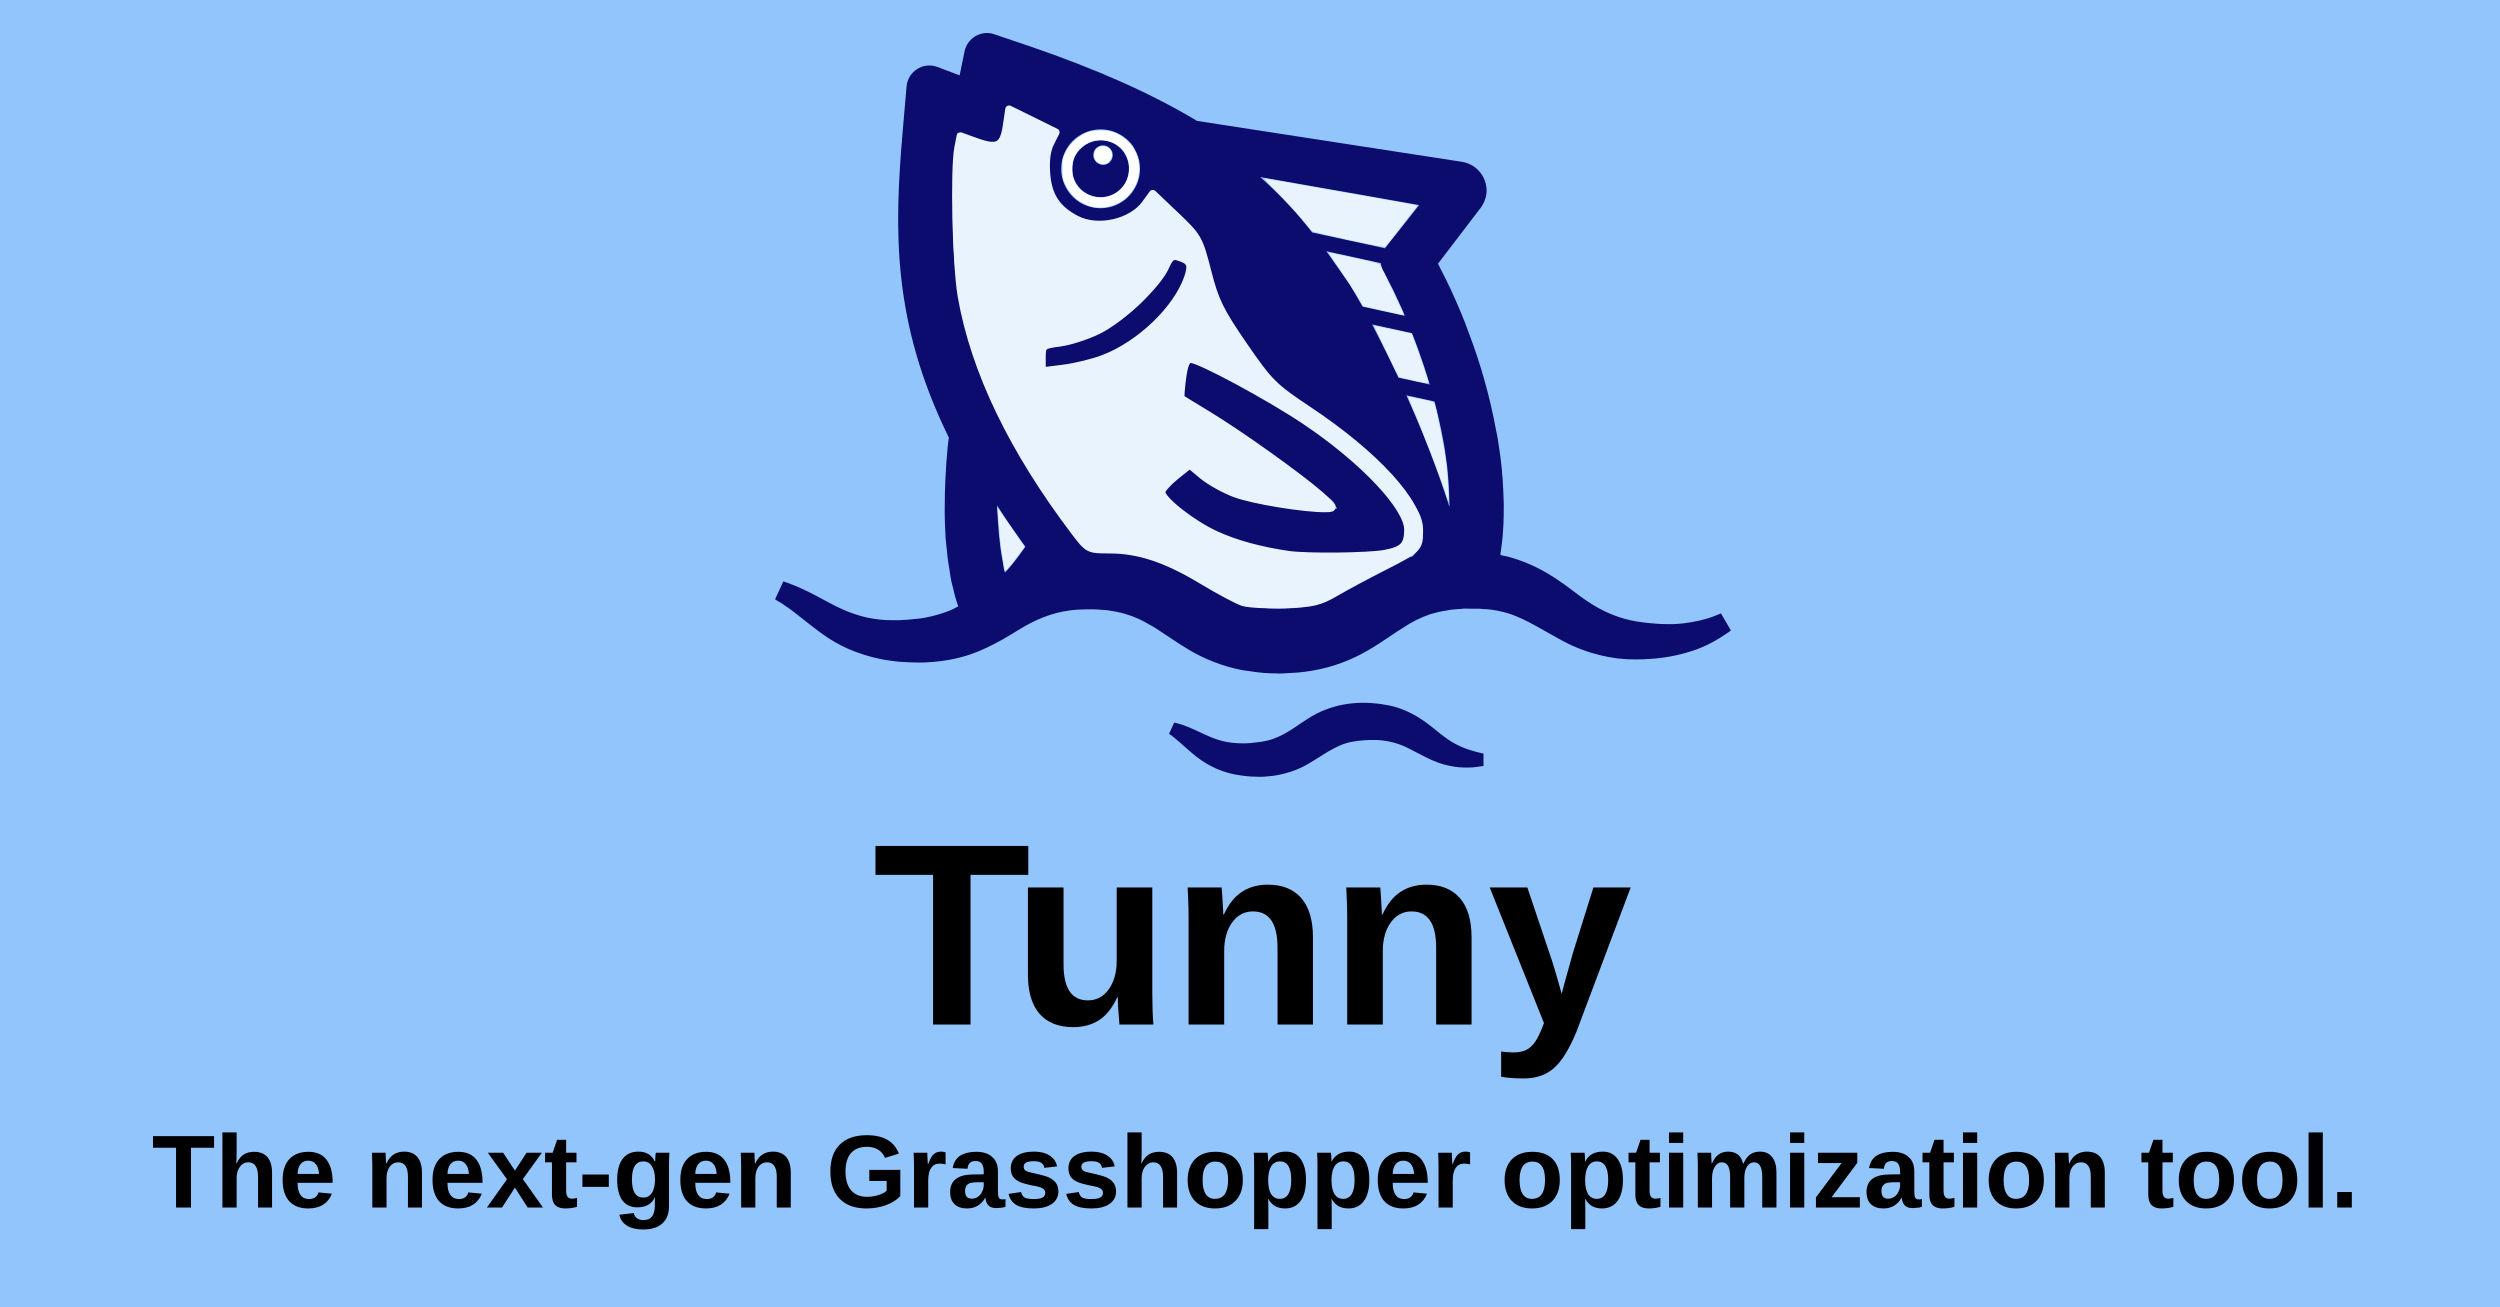
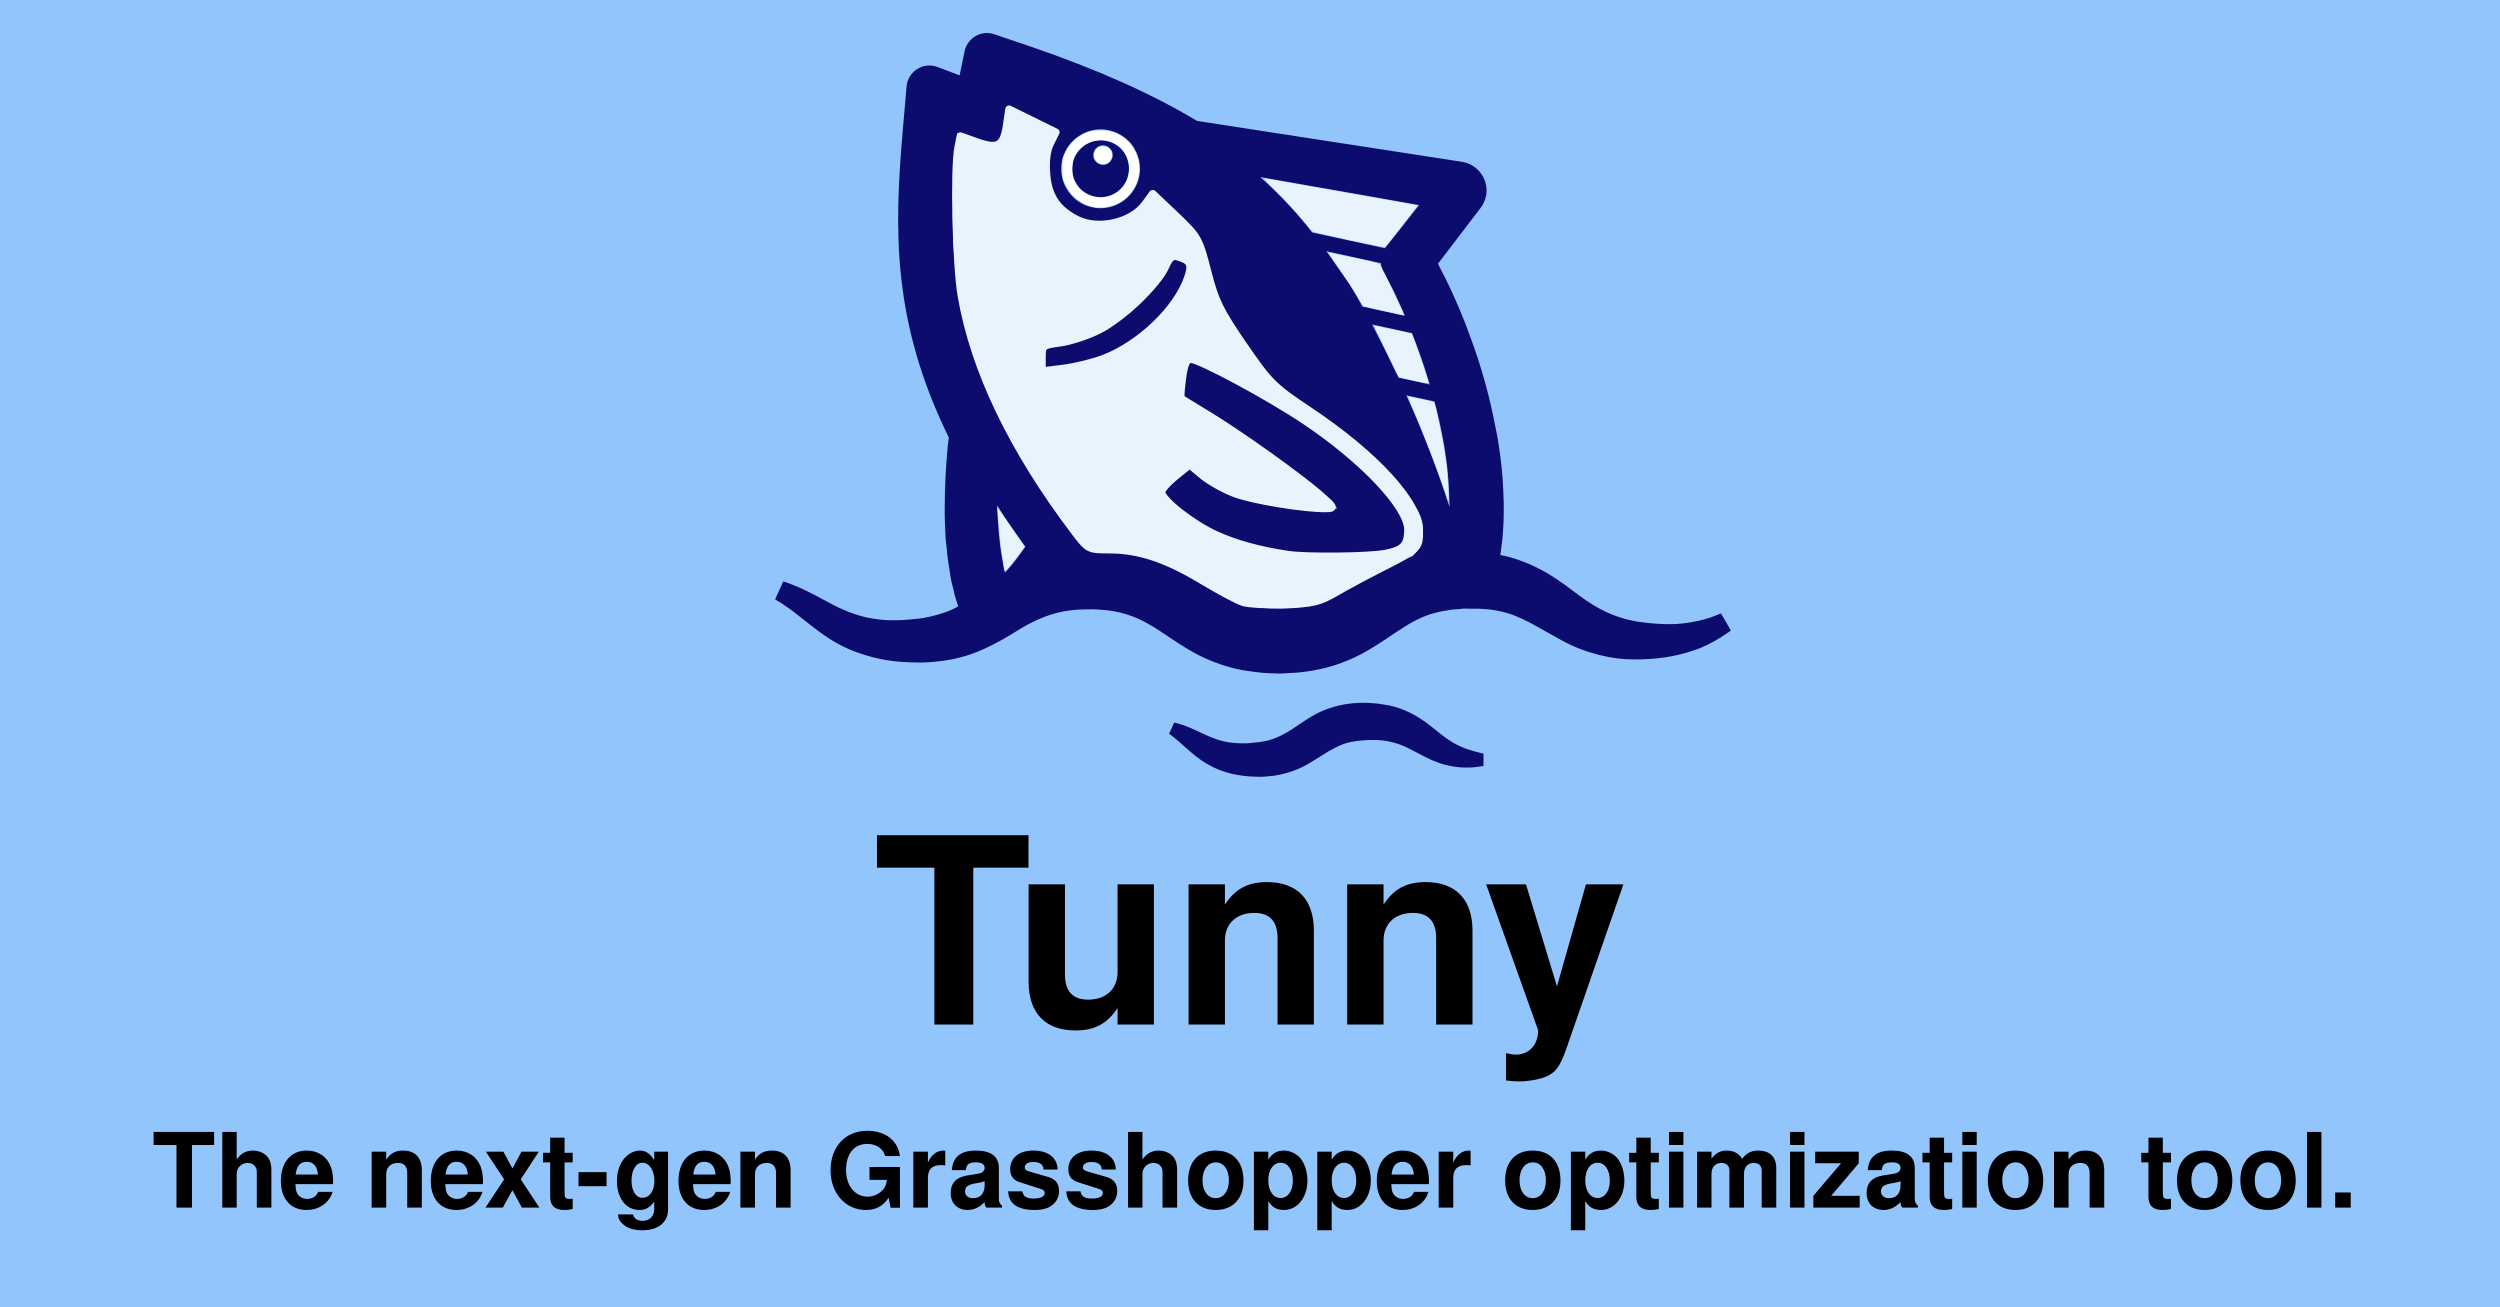
<svg xmlns="http://www.w3.org/2000/svg" xmlns:xlink="http://www.w3.org/1999/xlink" width="800" height="418" viewBox="0 0 211.667 110.596" version="1.1" id="svg8">
  <defs id="defs2">
    <linearGradient id="linearGradient974">
      <stop style="stop-color:#4b4b4b;stop-opacity:1;" offset="0" id="stop970" />
      <stop style="stop-color:#4b4b4b;stop-opacity:0;" offset="1" id="stop972" />
    </linearGradient>
    <rect x="23.624" y="86.179" width="23.035" height="17.804" id="rect904" />
    <rect x="23.624" y="86.179" width="15.686" height="13.229" id="rect904-4" />
    <rect x="23.624" y="86.179" width="15.686" height="13.229" id="rect917" />
    <rect x="23.624" y="86.179" width="15.686" height="13.229" id="rect904-4-7" />
    <rect x="23.624" y="86.179" width="15.686" height="13.229" id="rect946" />
    <rect x="23.624" y="86.179" width="15.686" height="13.229" id="rect904-8" />
    <rect x="23.624" y="86.179" width="15.686" height="13.229" id="rect976" />
    <rect x="23.624" y="86.179" width="24.207" height="17.042" id="rect904-9" />
    <rect x="23.624" y="86.179" width="15.686" height="13.229" id="rect1005" />
    <rect x="23.624" y="86.179" width="15.686" height="13.229" id="rect904-9-7" />
    <rect x="23.624" y="86.179" width="15.686" height="13.229" id="rect1034" />
    <rect x="23.624" y="86.179" width="17.497" height="14.21" id="rect904-94" />
    <rect x="23.624" y="86.179" width="15.686" height="13.229" id="rect1064" />
    <rect x="23.624" y="86.179" width="15.686" height="13.229" id="rect904-94-2" />
    <rect x="23.624" y="86.179" width="15.686" height="13.229" id="rect1093" />
    <rect x="23.624" y="86.179" width="15.686" height="13.229" id="rect904-94-2-3" />
    <rect x="23.624" y="86.179" width="15.686" height="13.229" id="rect1122" />
    <rect x="23.624" y="86.179" width="15.686" height="13.229" id="rect904-94-2-6" />
    <rect x="23.624" y="86.179" width="15.686" height="13.229" id="rect1102" />
    <radialGradient xlink:href="#linearGradient974" id="radialGradient978" cx="256" cy="256.001" fx="256" fy="256.001" r="256" gradientTransform="matrix(1,0,0,0.8194011,0,46.23348)" gradientUnits="userSpaceOnUse" />
  </defs>
  <g id="layer2" transform="translate(14.828,14.5584)">
    <rect style="display:inline;fill:#93c5fd;fill-opacity:1;stroke:none;stroke-width:0.642;stroke-linecap:round;stroke-linejoin:round" id="rect874" width="212.175" height="111.614" x="-14.828" y="-14.558" />
  </g>
  <g id="layer1" style="display:inline" transform="translate(14.828,14.5584)">
-     <text xml:space="preserve" id="text902-5" style="font-style:normal;font-variant:normal;font-weight:normal;font-stretch:normal;font-size:12.869px;line-height:1.25;font-family:sans-serif;-inkscape-font-specification:'sans-serif, Normal';font-variant-ligatures:normal;font-variant-caps:normal;font-variant-numeric:normal;font-variant-east-asian:normal;white-space:pre;shape-inside:url(#rect904-9);fill:#000000;fill-opacity:1;stroke:none;" transform="matrix(1.774316,0,0,1.73486,-42.57274,-91.77888)" />
+     <text xml:space="preserve" id="text902-5" style="font-style:normal;font-variant:normal;font-weight:normal;font-stretch:normal;font-size:12.869px;line-height:1.25;font-family:sans-serif;-inkscape-font-specification:'sans-serif, Normal';font-variant-ligatures:normal;font-variant-caps:normal;font-variant-numeric:normal;font-variant-east-asian:normal;white-space:pre;shape-inside:url(#rect904-9);fill:#000000;fill-opacity:1;stroke:none" transform="matrix(1.774316,0,0,1.73486,-42.57274,-91.77888)" />
    <g style="opacity:1" id="g953" transform="matrix(0.2645833,0,0,0.2645833,69.20254,112.9374)">
      <g id="g937" />
    </g>
    <g id="g893" transform="matrix(0.5375804,0,0,0.5375804,4.722978,-19.66757)">
      <g style="opacity:1;fill:#0c0c6f;fill-opacity:1" id="g899" transform="matrix(0.2940201,0,0,0.2940201,85.70534,1.107669)">
        <g id="g883" style="fill:#0c0c6f;fill-opacity:1">
          <path class="st0" d="m 165.683,106.525 c -0.183,0.094 -0.273,0.184 -0.363,0.367 -6.602,4.77 -8.16,14.031 -3.39,20.813 4.766,6.878 14.301,8.531 21.18,3.672 3.203,-2.29 5.406,-5.594 6.046,-9.262 0.918,-3.851 0.184,-8.25 -2.289,-11.922 -4.859,-6.879 -14.305,-8.523 -21.184,-3.668 z m 13.571,8.899 c -0.09,0.18 -0.367,0.367 -0.64,0.547 -2.294,1.652 -5.59,1.008 -7.242,-1.371 -1.008,-1.379 -1.191,-3.027 -0.641,-4.586 0.274,-1.101 0.918,-1.926 1.926,-2.66 2.379,-1.652 5.59,-1.102 7.242,1.282 1.558,2.112 1.191,5.045 -0.645,6.788 z" style="fill:#0c0c6f;fill-opacity:1" id="path873" />
          <path class="st0" d="m 221.434,173.737 c 1.102,-2.844 1.195,-4.035 1.285,-4.125 L 213,166.127 c 0,0 -0.641,1.649 -1.656,3.664 -0.91,2.114 -2.657,5.141 -4.95,8.531 -4.586,6.969 -12.102,15.219 -21.359,21.637 -2.386,1.562 -4.586,3.121 -6.973,4.406 -2.382,1.371 -4.766,2.66 -7.242,3.664 -4.77,2.11 -9.258,3.668 -13.386,4.586 -4.035,1.008 -7.43,1.649 -9.809,1.832 -2.386,0.184 -3.762,0.278 -3.762,0.278 l -0.274,10.27 c 0,0 6.598,1.008 16.23,-0.645 4.856,-0.824 10.45,-2.199 16.047,-4.586 2.84,-1.102 5.68,-2.473 8.434,-4.031 2.934,-1.469 5.774,-3.301 8.34,-4.953 10.546,-7.516 19.258,-17.606 23.934,-26.223 2.476,-4.219 3.942,-8.067 4.86,-10.82 z" style="fill:#0c0c6f;fill-opacity:1" id="path875" />
          <path class="st0" d="m 337.332,306.689 c 0,-0.274 -0.183,-0.55 -0.367,-0.734 l -5.41,-8.438 -5.133,-6.14 -0.918,-1.192 c -2.11,-2.476 -4.309,-4.402 -6.422,-6.695 -2.11,-2.199 -4.489,-4.214 -6.692,-6.234 -4.402,-4.125 -8.988,-7.699 -13.66,-11.461 -4.68,-3.394 -9.355,-7.062 -14.211,-10.176 -2.293,-1.558 -4.586,-3.117 -6.878,-4.496 -3.102,-2.008 -6.258,-3.766 -9.39,-5.679 -1.254,-0.766 -2.508,-1.528 -3.782,-2.286 -3.195,-1.914 -6.367,-3.977 -9.57,-5.789 -5.039,-2.84 -10.176,-5.5 -15.313,-8.156 l -7.882,-3.762 -4.129,-2.019 c -2.051,-0.855 -5.129,-1.77 -6.145,-2.187 -0.019,-0.024 -0.106,-0.051 -0.113,-0.074 l -0.004,0.027 c -0.035,-0.016 -0.126,-0.043 -0.153,-0.058 l -3.578,19.258 c 0.706,0.351 1.058,0.535 1.164,0.711 0.007,0.015 0.019,0.027 0.027,0.042 0.07,0.176 0,0.352 0,0.438 h 0.094 l 3.394,2.016 7.055,4.218 c 4.679,2.844 9.359,5.778 14.031,8.805 9.351,5.957 18.43,12.102 27.23,18.61 8.894,6.422 17.426,13.113 25.214,20.355 1.59,1.508 3.278,3.027 4.782,4.598 0.199,0.242 0.418,0.465 0.602,0.726 -1.614,0.09 -3.309,0.18 -4.922,0.18 -4.77,0.09 -9.441,0 -14.121,-0.183 -4.68,-0.274 -9.168,-0.641 -13.754,-1.192 -4.402,-0.644 -8.801,-1.469 -13.114,-2.476 -4.218,-1.188 -8.434,-2.57 -12.285,-4.309 -3.946,-1.653 -7.699,-3.668 -11.278,-6.145 -1.836,-1.102 -3.394,-2.477 -5.137,-3.762 -1.645,-1.371 -3.207,-2.93 -4.855,-4.398 l -14.582,13.207 c 3.578,4.305 7.426,8.34 12.012,11.824 4.312,3.574 9.168,6.691 14.214,9.262 5.043,2.75 10.266,4.586 15.586,6.422 5.226,1.554 10.542,2.835 15.859,3.847 5.23,0.824 10.55,1.558 15.863,2.016 5.23,0.367 10.453,0.457 15.68,0.55 7.523,0 15.039,-0.274 22.465,-0.641 2.75,-0.183 5.504,-0.277 8.254,-0.55 h 0.645 c 2.011,-0.278 3.938,-0.734 5.774,-1.926 0.55,-0.462 1.191,-0.829 1.648,-1.375 2.66,-2.477 3.946,-6.051 3.762,-9.629 -0.09,0 -0.09,-0.184 -0.09,-0.184 -0.182,-1.648 -0.549,-3.297 -1.467,-4.766 z" style="fill:#0c0c6f;fill-opacity:1" id="path877" />
          <path class="st0" d="m 379.875,354.826 c 2.566,0.094 5.41,0.461 8.16,1.102 11.278,2.199 20.906,8.985 33.742,15.863 12.652,6.875 26.957,10.086 38.328,9.992 11.461,0.094 21.183,-1.465 29.156,-3.941 7.977,-2.294 13.664,-5.598 17.332,-7.887 3.664,-2.293 5.406,-3.668 5.406,-3.668 l -5.32,-9.168 c 0,0 -1.829,0.828 -5.313,2.11 -3.578,1.187 -8.711,2.566 -15.317,3.301 -6.598,0.73 -15.034,0.367 -24.202,-1.012 -9.352,-1.558 -18.066,-4.949 -27.325,-11.277 -4.679,-3.114 -9.718,-7.426 -16.14,-11.645 -6.325,-4.218 -14.118,-8.344 -22.645,-10.91 -2.293,-0.734 -4.676,-1.374 -7.242,-1.832 0.824,-5.5 1.282,-9.718 1.469,-13.48 0.363,-4.582 0.363,-9.074 0.363,-13.848 -0.09,-4.586 -0.363,-9.442 -0.641,-13.934 -0.183,-1.465 -0.273,-2.84 -0.367,-4.214 -0.273,-2.754 -0.55,-5.414 -1.007,-8.715 l -0.278,-1.836 c -0.551,-3.847 -1.098,-7.699 -1.926,-11.278 -3.211,-17.328 -7.973,-34.382 -14.122,-50.613 -3.117,-8.89 -6.965,-17.602 -9.992,-24.203 -1.832,-3.942 -3.762,-7.793 -5.778,-11.649 l -1.102,-2.293 22.192,-29.062 0.644,-0.824 c 1.555,-2.016 2.477,-4.309 3.02,-7.062 1.195,-8.434 -4.672,-16.317 -13.02,-17.606 L 226.016,93.322 C 201.633,78.658 172.289,65.631 136.434,53.346 l -18.977,-6.418 c -3.301,-1.191 -6.973,-0.824 -9.992,0.918 -3.027,1.742 -5.23,4.679 -5.965,8.16 L 99.183,67.295 98.824,68.924 87.016,64.44 c -3.672,-1.371 -7.61,-1.004 -10.914,1.102 -3.203,2.015 -5.313,5.41 -5.68,9.262 l -2.019,23.473 c -4.586,53.09 -5.961,102.234 24.664,164.675 -0.274,1.742 -0.457,3.485 -0.641,5.23 -1.008,10.817 -1.558,21.543 -1.558,31.997 -0.094,5.414 0.183,10.82 0.457,16.598 l 0.367,3.39 c 0.367,4.309 0.825,8.711 1.653,13.11 l 0.183,1.382 c 0.367,2.469 0.734,4.95 1.375,7.242 l 0.55,2.106 c 0.458,2.289 1.008,4.402 1.742,6.602 l 0.793,2.386 0.102,0.379 c -0.82,0.453 -1.637,0.906 -2.453,1.27 -0.094,0.094 -0.184,0.183 -0.278,0.183 -5.042,2.293 -10.546,3.762 -15.402,4.676 -2.66,0.546 -6.148,0.641 -9.078,1.008 -1.832,0.094 -5.137,0.367 -7.52,0.273 -5.133,0.094 -9.812,-0.546 -14.214,-1.461 -8.707,-1.926 -16.043,-5.594 -22.555,-9.172 -6.511,-3.578 -12.102,-6.324 -16.23,-7.976 -4.031,-1.653 -5.957,-2.199 -5.957,-2.199 L 0,349.6 c 0,0 0.457,0.274 1.285,0.824 0.918,0.551 2.383,1.286 3.758,2.387 3.027,1.832 7.336,5.41 13.207,9.992 5.863,4.586 13.93,11 25.214,15.039 5.496,2.015 11.641,3.758 18.152,4.586 3.391,0.543 6.051,0.734 10.266,0.91 3.21,0 5.965,0.281 9.633,0 7.882,-0.454 15.496,-1.645 23.289,-4.305 2.844,-1.008 5.594,-2.11 8.25,-3.394 1.102,-0.551 2.294,-1.102 3.395,-1.649 3.484,-1.746 6.878,-3.668 9.992,-5.594 0.918,-0.55 1.742,-1.102 2.566,-1.558 3.945,-2.477 7.609,-4.496 11.187,-6.145 4.676,-2.106 9.258,-3.664 14.122,-4.582 0.457,-0.09 0.918,-0.184 1.374,-0.184 2.11,-0.461 4.313,-0.641 6.606,-0.824 3.114,-0.094 7.058,-0.278 9.809,-0.094 l 6.05,0.457 4.402,0.734 c 6.047,1.195 12.012,3.39 17.692,6.785 0.734,0.458 1.468,0.825 2.293,1.286 0,0.09 0.094,0.09 0.183,0.09 1.012,0.641 2.02,1.286 3.122,2.019 4.492,2.934 9.441,6.414 15.402,9.993 8.433,5.137 18.886,9.258 29.16,11.183 5.039,0.734 10.175,1.562 15.125,1.653 l 3.762,0.094 0.457,0.09 1.192,-0.09 h 0.828 l 1.558,-0.094 6.414,-0.367 c 11.285,-1.008 21.183,-3.668 30.718,-8.161 9.262,-4.398 16.778,-9.898 23.016,-14.027 0.09,0 0.09,-0.09 0.183,-0.09 0.734,-0.461 1.375,-0.918 2.016,-1.285 5.32,-3.578 10.086,-5.958 15.222,-7.7 2.934,-0.828 5.867,-1.652 9.074,-2.019 2.754,-0.734 7.156,-0.641 8.988,-1.008 l 5.778,0.09 h 2.843 l 2.016,0.183 h 0.276 z m -18.688,-54.863 c -6.949,-21.742 -15.171,-42.203 -23.031,-59.656 l 15.039,3.297 c 1.836,6.606 3.297,13.39 4.582,20.172 0.824,3.855 1.285,7.703 1.836,11.648 0.55,3.207 0.824,8.066 1.191,12.008 0.183,3.946 0.367,7.523 0.457,11.371 0,0.309 0,0.617 0,0.926 -0.019,0.078 -0.039,0.156 -0.074,0.234 z m -18.449,25.156 c -0.367,0.547 -0.824,1.008 -1.278,1.465 -5.871,1.469 -11.558,3.762 -16.781,6.418 -0.734,0.457 -1.469,0.824 -2.11,1.191 -0.734,0.367 -1.469,0.832 -2.203,1.195 -1.742,0.914 -3.394,1.832 -4.953,2.84 -7.516,4.77 -13.473,8.898 -19.344,11.461 -5.687,2.57 -12.379,4.039 -17.973,4.586 l -6.324,0.277 h -2.57 l -2.383,-0.094 c -3.578,0 -6.874,-0.457 -10.175,-0.824 -6.508,-1.191 -12.106,-3.301 -18.246,-6.782 -6.145,-3.394 -13.117,-8.714 -21.918,-13.484 -8.891,-4.676 -18.977,-7.977 -29.066,-9.352 l -7.794,-0.734 -6.144,-0.183 c -2.379,-0.09 -4.672,0 -6.782,0.094 l -3.305,-4.125 c -4.855,-6.145 -9.718,-12.653 -14.484,-19.531 l -1.008,-1.469 c -11.648,-16.684 -20.816,-32.09 -28.058,-46.762 -1.832,-3.668 -3.574,-7.246 -5.137,-10.817 C 92.515,189.966 93.432,148.887 97.468,100.845 l 0.172,-1.055 0.015,-0.046 15.489,5.863 c 3.851,1.469 8.074,-0.825 8.898,-4.856 l 2.473,-12.062 0.586,-2.683 c 3.114,1.465 7.41,3.473 12.801,6.035 3.789,1.89 8.222,4.137 12.926,6.687 0.527,0.305 1.008,0.543 1.543,0.859 -8.782,9.902 -10.058,24.922 -2.09,36.282 9.262,13.203 27.691,16.504 40.984,7.148 4.543,-3.175 7.906,-7.441 9.934,-12.156 0.019,-0.043 0.054,-0.078 0.074,-0.121 8.617,6.507 17.965,14.301 24.375,21.996 7.43,10.274 6.148,29.801 13.851,41.906 4.855,6.969 15.492,22.374 27.32,39.976 7.43,4.496 14.856,9.172 22.192,13.938 4.214,2.844 8.16,5.871 12.102,8.707 l 2.839,2.114 2.57,2.199 c 3.852,3.027 7.797,6.144 11.461,9.629 l 1.375,1.191 c 0.824,0.734 1.558,1.375 2.293,2.11 1.102,1.007 2.294,2.109 3.395,3.301 0.64,0.734 1.281,1.374 2.015,2.109 0.461,0.462 0.914,0.918 1.371,1.375 1.199,1.102 2.293,2.199 3.305,3.574 l 6.234,7.43 0.461,0.734 5.406,8.34 c 4.865,7.524 4.131,17.148 -1.1,23.75 z M 194.386,125.693 c -1.469,4.121 -4.129,7.883 -7.886,10.543 -9.539,6.781 -22.832,4.398 -29.434,-5.137 -6.05,-8.618 -4.77,-20.352 2.754,-27.418 0.727,-0.726 1.555,-1.374 2.477,-2.011 2.656,-1.926 5.774,-3.118 8.89,-3.578 7.699,-1.191 15.774,2.02 20.539,8.711 0.274,0.457 0.551,0.918 0.824,1.465 3.212,5.413 3.763,11.828 1.836,17.425 z m 142.649,71.297 c 0.058,0.25 0.18,0.465 0.211,0.754 l -22.566,-4.938 c -3.387,-6.051 -5.497,-9.626 -5.958,-10.27 l -0.367,-0.73 -4.675,-6.695 c -1.469,-2.11 -2.934,-4.309 -4.493,-6.418 -1.191,-1.832 -2.566,-3.758 -3.941,-5.59 l 29.25,6.414 c 0.09,1.375 0.551,2.934 1.286,4.313 l 0.273,0.274 c 1.653,3.21 3.578,6.875 5.317,10.359 1.742,3.668 3.39,7.34 5.043,10.91 0.249,0.563 0.429,1.086 0.62,1.617 z m 13.598,37.523 -16.695,-3.652 c -0.551,-1.102 -1.008,-2.293 -1.649,-3.301 -0.094,-0.183 -0.277,-0.461 -0.367,-0.824 -4.398,-9.352 -8.621,-17.61 -12.105,-24.39 l 21.363,4.679 c 1.469,3.57 2.75,7.149 4.035,10.726 1.808,5.004 3.414,9.962 4.926,15.016 0.152,0.579 0.351,1.169 0.492,1.746 z m -5.656,-96.1 -18.098,22.855 c -0.09,0 -0.184,0.183 -0.184,0.274 l -38.969,-8.438 c -7.703,-9.902 -16.687,-19.801 -27.875,-29.703 l 57.555,10.098 z m -221.86,196.882 c -0.71,-2.094 -0.992,-4.519 -1.347,-6.691 -1.746,-9.258 -2.386,-18.985 -2.844,-28.793 v -0.458 c 3.02,4.77 6.23,9.539 9.719,14.394 1.832,2.57 3.574,5.137 5.41,7.61 -1.836,2.703 -3.824,5.398 -5.863,8.082 -1.559,1.922 -3.184,3.852 -5.075,5.856 z" style="fill:#0c0c6f;fill-opacity:1" id="path879" />
          <path class="st0" d="m 254.016,426.629 c -1.063,0.035 -2.157,0.168 -3.165,0.122 -4.129,-0.008 -7.843,-0.391 -11.258,-1.246 -6.722,-1.722 -12.938,-5.378 -17.875,-7.351 -2.359,-1.008 -4.683,-1.727 -5.926,-2.043 -1.305,-0.324 -1.996,-0.5 -1.996,-0.5 l -2.77,6.012 c 0,0 0.582,0.418 1.68,1.203 1.141,0.793 2.246,1.882 4.11,3.41 1.793,1.535 3.882,3.555 6.664,5.852 2.746,2.305 6.246,5.007 10.726,7.179 4.434,2.25 9.73,3.934 15.254,4.657 1.39,0.262 2.762,0.32 4.176,0.476 l 1.058,0.098 c 0.352,0.012 -0.039,0.043 0.926,0.039 l 0.473,0.016 1.898,0.062 c 1.363,0.015 2.359,0.148 4.051,-0.02 1.64,-0.16 3.297,-0.316 4.965,-0.476 6.277,-0.922 13.074,-3.074 18.594,-6.391 5.535,-3.226 9.898,-6.398 13.898,-8.367 3.906,-2.144 7.82,-3.374 12.344,-3.906 2.14,-0.219 4.766,-0.477 6.672,-0.524 l 4,0.012 2.878,0.242 c 4.07,0.542 7.926,1.461 11.672,3.16 3.734,1.699 7.68,3.977 11.832,6.008 4.114,2.07 8.41,3.672 12.285,4.398 3.84,0.878 7.246,1.004 9.946,0.942 2.722,0.094 4.789,-0.395 6.195,-0.532 1.394,-0.191 2.141,-0.297 2.141,-0.297 v -6.617 c 0,0 -0.66,-0.16 -1.902,-0.465 -1.226,-0.309 -3.046,-0.695 -5.195,-1.43 -2.184,-0.629 -4.691,-1.641 -7.34,-2.981 -2.687,-1.297 -5.34,-3.23 -8.422,-5.566 -3.062,-2.359 -6.512,-5.515 -11.25,-8.492 -4.691,-3.027 -10.511,-5.715 -16.855,-6.957 -1.668,-0.27 -3.344,-0.547 -5.031,-0.825 l -4.082,-0.371 c -3.515,-0.258 -6.406,-0.195 -9.77,0.11 -6.507,0.527 -13.613,2.481 -19.656,5.61 -6.023,3.203 -10.656,6.898 -14.66,9.316 -4.004,2.367 -7.558,4.114 -11.676,5.09 l -2.808,0.566 c -0.879,0.222 -2.458,0.262 -3.63,0.445 l -1.886,0.219 -0.469,0.058 c 0.649,-0.012 -0.05,0.008 -0.012,0.012 z" style="fill:#0c0c6f;fill-opacity:1" id="path881" />
        </g>
      </g>
      <path style="fill:#e9f3fe;fill-opacity:1;stroke:#e9f3fe;stroke-width:1.2;stroke-linecap:round;stroke-linejoin:round;stroke-miterlimit:4;stroke-dasharray:none;stroke-opacity:1" d="m 159.391,104.35 c -0.871,-0.281 -3.784,-1.836 -6.472,-3.454 -5.668,-3.412 -9.939,-4.826 -14.582,-4.826 -3.25,0 -3.336,-0.044 -5.421,-2.795 C 123.112,80.343 117.104,67.86 115.07,56.2 114.203,51.224 113.866,36.095 114.547,32.689 l 0.349,-1.746 2.486,0.894 c 3.356,1.207 4.3,0.717 4.779,-2.48 l 0.397,-2.646 3.676,1.813 3.676,1.813 -0.864,1.733 c -0.57,1.143 -0.774,2.818 -0.6,4.922 0.283,3.418 1.653,5.477 4.698,7.061 3.365,1.751 8.69,0.567 10.862,-2.414 l 1.181,-1.621 3.632,3.461 c 3.504,3.339 3.68,3.649 4.994,8.801 1.178,4.619 1.945,6.189 5.675,11.619 4.028,5.864 4.701,6.537 10.185,10.188 10.625,7.073 17.485,14.58 17.485,19.133 0,2.621 -0.176,2.791 -5.884,5.685 -2.427,1.231 -5.726,3.003 -7.33,3.939 -2.503,1.459 -3.632,1.724 -7.943,1.859 -2.764,0.087 -5.739,-0.072 -6.61,-0.353 z m 22.397,-7.652 c 2.859,-0.552 3.583,-1.31 3.597,-3.759 0.019,-3.552 -6.97,-10.967 -16.165,-17.148 -5.632,-3.786 -16.598,-9.698 -18.024,-9.717 -0.706,-0.009 -1.058,0.77 -1.353,2.998 -0.22,1.656 -0.32,3.081 -0.223,3.167 0.097,0.086 2.03,1.277 4.295,2.646 4.936,2.985 14.382,9.727 17.652,12.6 2.265,1.99 2.297,2.069 0.867,2.09 -3.36,0.05 -11.445,-1.277 -14.306,-2.347 -1.684,-0.63 -3.975,-1.908 -5.092,-2.841 l -2.031,-1.695 -2.222,1.786 c -1.222,0.982 -2.222,2.118 -2.222,2.524 0,1.231 4.784,5 8.532,6.721 3.135,1.44 6.96,2.489 11.474,3.148 2.91,0.425 12.704,0.314 15.223,-0.173 z M 137.429,65.993 c 5.774,-2.202 11.618,-7.819 13.299,-12.784 0.7,-2.069 0.417,-2.674 -1.526,-3.258 -0.928,-0.279 -1.363,0.056 -2.021,1.552 -1.242,2.825 -6.935,8.217 -10.578,10.022 -1.755,0.869 -4.469,1.75 -6.031,1.957 -2.779,0.369 -2.84,0.421 -2.84,2.428 v 2.051 l 3.373,-0.421 c 1.855,-0.232 4.701,-0.928 6.325,-1.547 z" id="path3004" />
      <path style="fill:#ffffff;fill-opacity:1;stroke:none;stroke-width:2.827;stroke-linecap:round;stroke-linejoin:round;stroke-miterlimit:4;stroke-dasharray:none;stroke-opacity:0.327" d="m 135.421,42.016 c -1.745,-0.481 -3.193,-1.722 -4.002,-3.431 -0.434,-0.917 -0.469,-1.102 -0.469,-2.537 0,-1.456 0.029,-1.606 0.489,-2.542 0.62,-1.26 1.657,-2.3 2.908,-2.915 0.823,-0.405 1.183,-0.492 2.262,-0.543 1.611,-0.077 2.603,0.192 3.846,1.042 3.016,2.064 3.497,6.309 1.031,9.093 -1.452,1.64 -3.987,2.406 -6.066,1.833 z m 3.148,-1.7 c 2.85,-1.066 3.823,-4.641 1.935,-7.114 -0.758,-0.993 -2.137,-1.631 -3.511,-1.625 -1.712,0.007 -3.305,0.975 -4.093,2.488 -0.426,0.818 -0.523,2.582 -0.197,3.565 0.769,2.316 3.506,3.569 5.866,2.685 z" id="path3006" />
      <path style="fill:#ffffff;fill-opacity:1;stroke:none;stroke-width:2.827;stroke-linecap:round;stroke-linejoin:round;stroke-miterlimit:4;stroke-dasharray:none;stroke-opacity:0.327" d="m 136.799,35.243 c -1.421,-0.614 -0.994,-2.722 0.55,-2.722 1.032,0 1.707,0.987 1.318,1.927 -0.322,0.777 -1.122,1.118 -1.868,0.795 z" id="path3008" />
      <path style="fill:#e9f3fe;fill-opacity:1;stroke:none;stroke-width:2.827;stroke-linecap:round;stroke-linejoin:round;stroke-miterlimit:4;stroke-dasharray:none;stroke-opacity:0.327" d="m 176.046,47.291 c -3.109,-0.677 -5.699,-1.282 -5.755,-1.344 -0.056,-0.062 -0.788,-0.941 -1.628,-1.952 -0.839,-1.011 -2.575,-2.884 -3.856,-4.161 -1.534,-1.529 -2.213,-2.296 -1.987,-2.244 0.189,0.043 4.117,0.737 8.728,1.542 10.511,1.835 15.285,2.686 15.345,2.736 0.037,0.031 -4.758,6.191 -5.107,6.561 -0.049,0.051 -2.632,-0.46 -5.741,-1.137 z" id="path3010" />
      <path style="fill:#e9f3fe;fill-opacity:1;stroke:none;stroke-width:2.827;stroke-linecap:round;stroke-linejoin:round;stroke-miterlimit:4;stroke-dasharray:none;stroke-opacity:0.327" d="m 181.416,58.431 -3.078,-0.688 -1.193,-1.983 c -0.656,-1.091 -1.893,-2.976 -2.75,-4.19 -0.856,-1.214 -1.533,-2.233 -1.504,-2.266 0.029,-0.033 1.849,0.33 4.045,0.807 3.762,0.816 4.001,0.888 4.141,1.236 0.082,0.204 0.596,1.264 1.143,2.356 0.983,1.963 2.495,5.215 2.495,5.365 0,0.104 0.172,0.138 -3.299,-0.638 z" id="path3012" />
      <path style="fill:#e9f3fe;fill-opacity:1;stroke:none;stroke-width:2.827;stroke-linecap:round;stroke-linejoin:round;stroke-miterlimit:4;stroke-dasharray:none;stroke-opacity:0.327" d="m 186.067,69.393 -2.105,-0.468 -1.978,-4.03 c -1.088,-2.217 -1.955,-4.054 -1.926,-4.083 0.029,-0.029 1.369,0.236 2.977,0.589 l 2.924,0.642 0.34,0.868 c 0.423,1.083 1.846,5.201 2.148,6.217 0.272,0.917 0.463,0.896 -2.379,0.265 z" id="path3014" />
      <path style="fill:#e9f3fe;fill-opacity:1;stroke:none;stroke-width:2.827;stroke-linecap:round;stroke-linejoin:round;stroke-miterlimit:4;stroke-dasharray:none;stroke-opacity:0.327" d="m 191.419,87.573 c -0.846,-2.727 -3.897,-10.641 -5.43,-14.085 -0.36,-0.809 -0.605,-1.49 -0.545,-1.513 0.116,-0.044 3.968,0.788 4.043,0.874 0.248,0.284 1.585,6.963 1.924,9.612 0.23,1.79 0.467,5.957 0.34,5.957 -0.038,0 -0.188,-0.381 -0.332,-0.846 z" id="path3016" />
      <path style="fill:#e9f3fe;fill-opacity:1;stroke:none;stroke-width:2.827;stroke-linecap:round;stroke-linejoin:round;stroke-miterlimit:4;stroke-dasharray:none;stroke-opacity:0.327" d="m 121.839,99.136 c -0.043,-0.191 -0.209,-1.142 -0.368,-2.113 -0.257,-1.567 -0.354,-2.52 -0.678,-6.619 l -0.081,-1.03 0.545,0.809 c 0.3,0.445 1.269,1.856 2.154,3.137 l 1.609,2.327 -1.248,1.644 c -0.686,0.904 -1.384,1.767 -1.551,1.918 -0.297,0.269 -0.305,0.267 -0.382,-0.073 z" id="path3018" />
    </g>
-     <text xml:space="preserve" style="font-style:normal;font-weight:normal;font-size:8.233px;line-height:1.25;font-family:sans-serif;fill:#000000;fill-opacity:1;stroke:none;stroke-width:0.206" x="-1.967" y="87.682" id="text897">
-       <tspan x="-1.967" y="87.682" style="font-style:normal;font-variant:normal;font-weight:bold;font-stretch:normal;font-size:8.782px;font-family:Arial;-inkscape-font-specification:'Arial, Bold';font-variant-ligatures:normal;font-variant-caps:normal;font-variant-numeric:normal;font-variant-east-asian:normal;stroke-width:0.206" id="tspan899">The next-gen Grasshopper optimization tool.</tspan>
+     <text xml:space="preserve" style="font-style:normal;font-weight:normal;font-size:8.233px;line-height:1.25;font-family:sans-serif;fill:#000000;fill-opacity:1;stroke:none;stroke-width:0.206" x="-1.949" y="87.682" id="text897">
+       <tspan x="-1.949" y="87.682" style="font-style:normal;font-variant:normal;font-weight:bold;font-stretch:normal;font-size:8.782px;font-family:Helvetica;-inkscape-font-specification:'Helvetica Bold';font-variant-ligatures:normal;font-variant-caps:normal;font-variant-numeric:normal;font-variant-east-asian:normal;stroke-width:0.206" id="tspan899">The next-gen Grasshopper optimization tool.</tspan>
    </text>
-     <text xml:space="preserve" style="font-style:normal;font-weight:normal;font-size:20.609px;line-height:1.25;font-family:sans-serif;display:inline;fill:#000000;fill-opacity:1;stroke:none;stroke-width:0.515" x="59.047" y="72.187" id="text897-2">
-       <tspan x="59.047" y="72.187" style="font-style:normal;font-variant:normal;font-weight:bold;font-stretch:normal;font-size:21.983px;font-family:Arial;-inkscape-font-specification:'Arial, Bold';font-variant-ligatures:normal;font-variant-caps:normal;font-variant-numeric:normal;font-variant-east-asian:normal;stroke-width:0.515" id="tspan899-8">Tunny</tspan>
+     <text xml:space="preserve" style="font-style:normal;font-weight:normal;font-size:20.609px;line-height:1.25;font-family:sans-serif;display:inline;fill:#000000;fill-opacity:1;stroke:none;stroke-width:0.515" x="59.111" y="72.187" id="text897-2">
+       <tspan x="59.111" y="72.187" style="font-style:normal;font-variant:normal;font-weight:bold;font-stretch:normal;font-size:21.983px;font-family:Helvetica;-inkscape-font-specification:'Helvetica Bold';font-variant-ligatures:normal;font-variant-caps:normal;font-variant-numeric:normal;font-variant-east-asian:normal;stroke-width:0.515" id="tspan899-8">Tunny</tspan>
    </text>
  </g>
  <style type="text/css" id="style871">
	.st0{fill:#374149;}
</style>
  <style type="text/css" id="style901">
	.st0{fill:#374149;}
</style>
  <style type="text/css" id="style925">
	.st0{fill:#374149;}
</style>
</svg>
